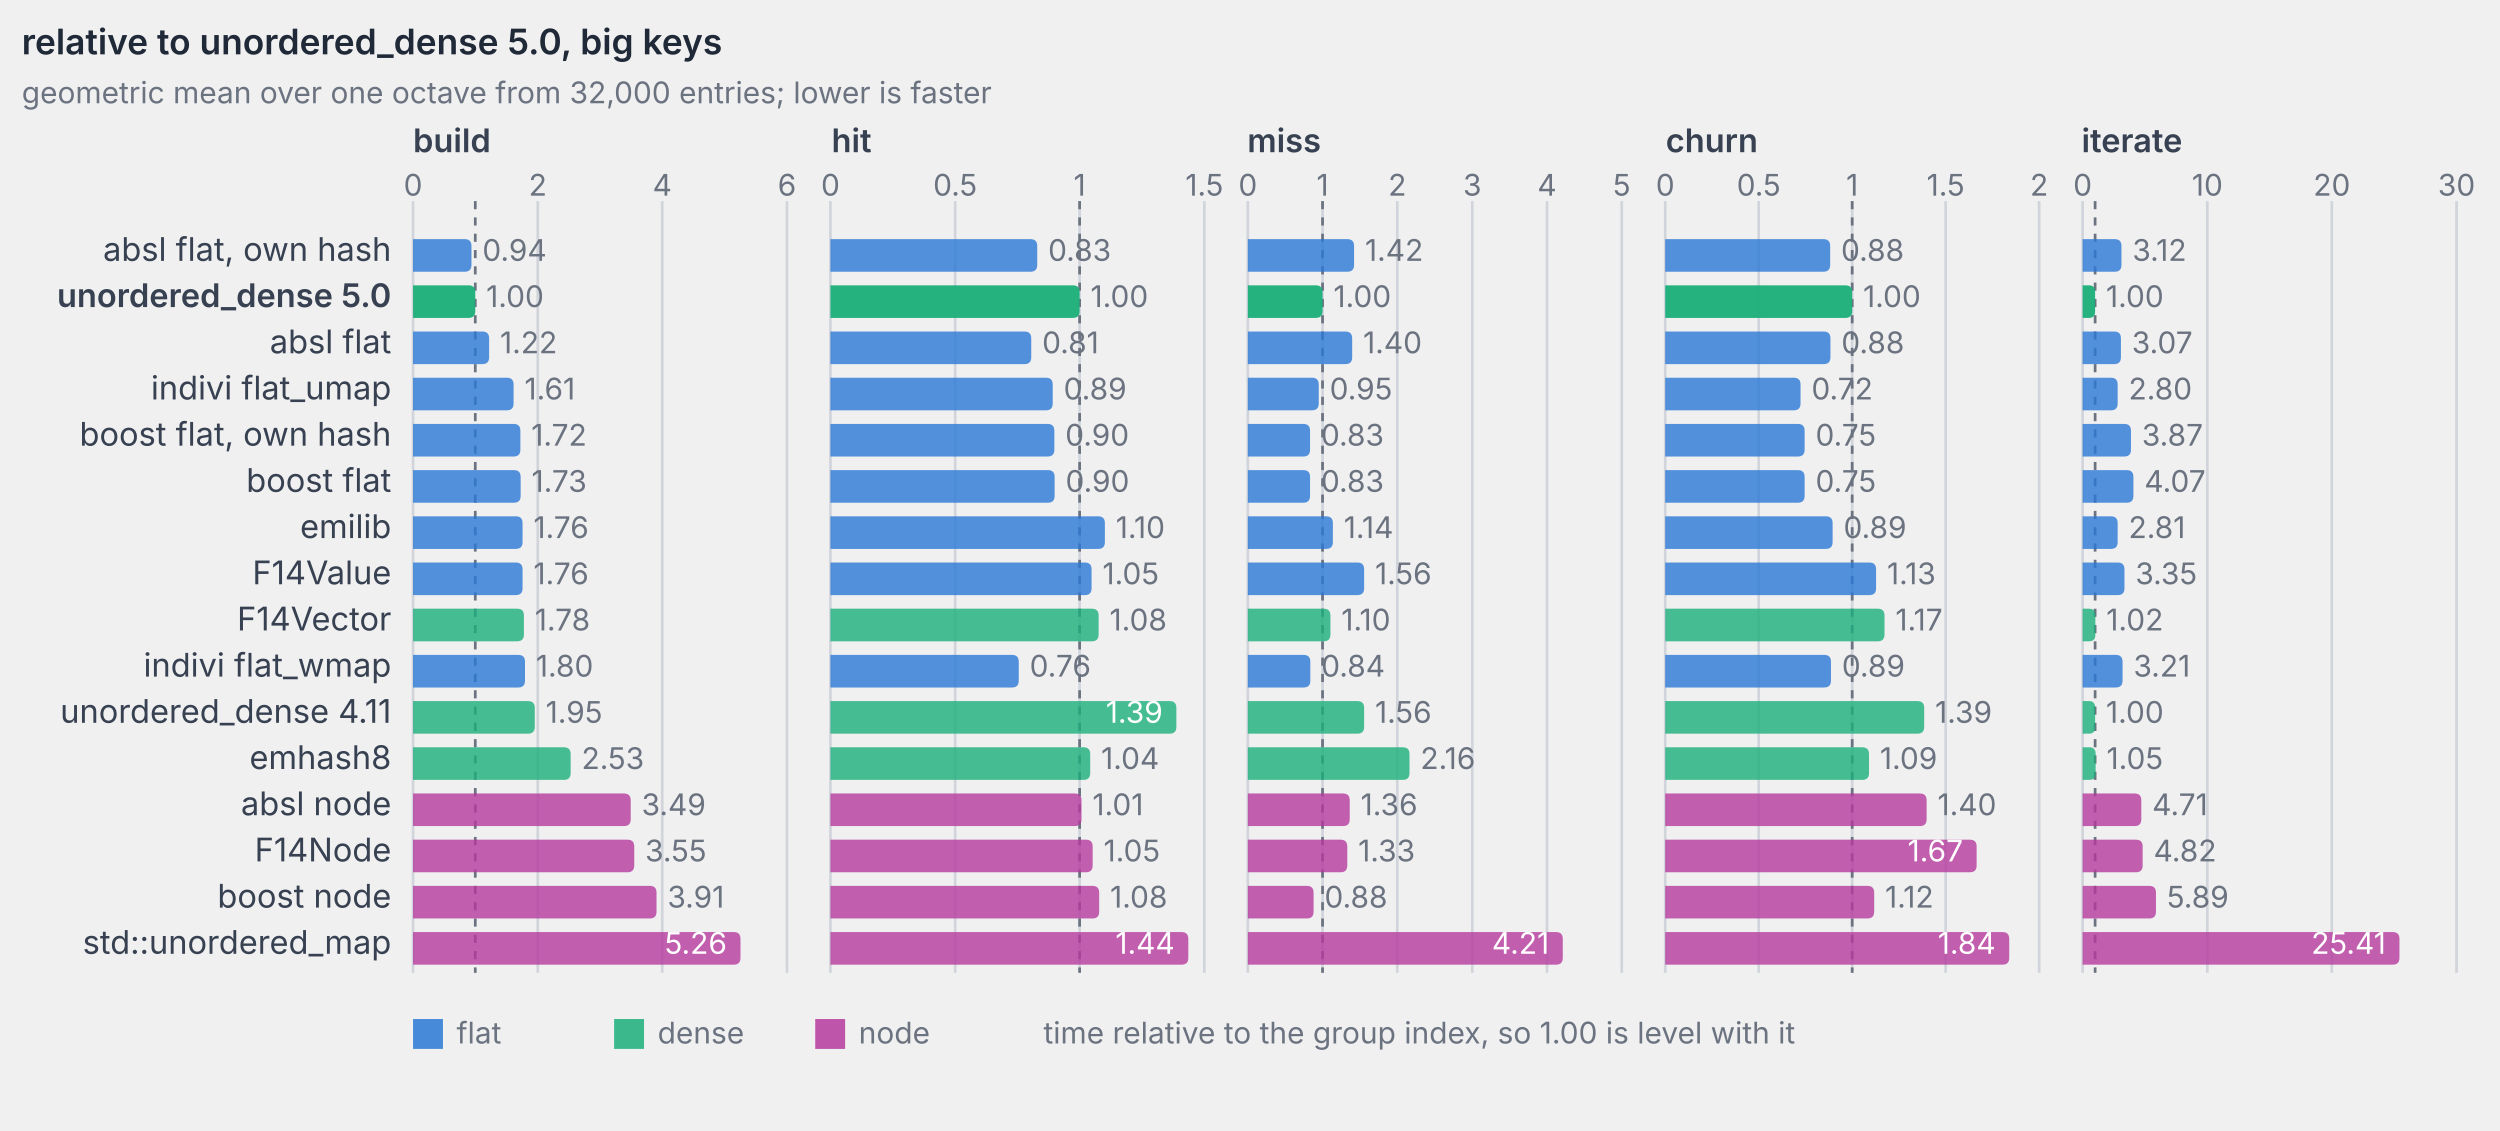
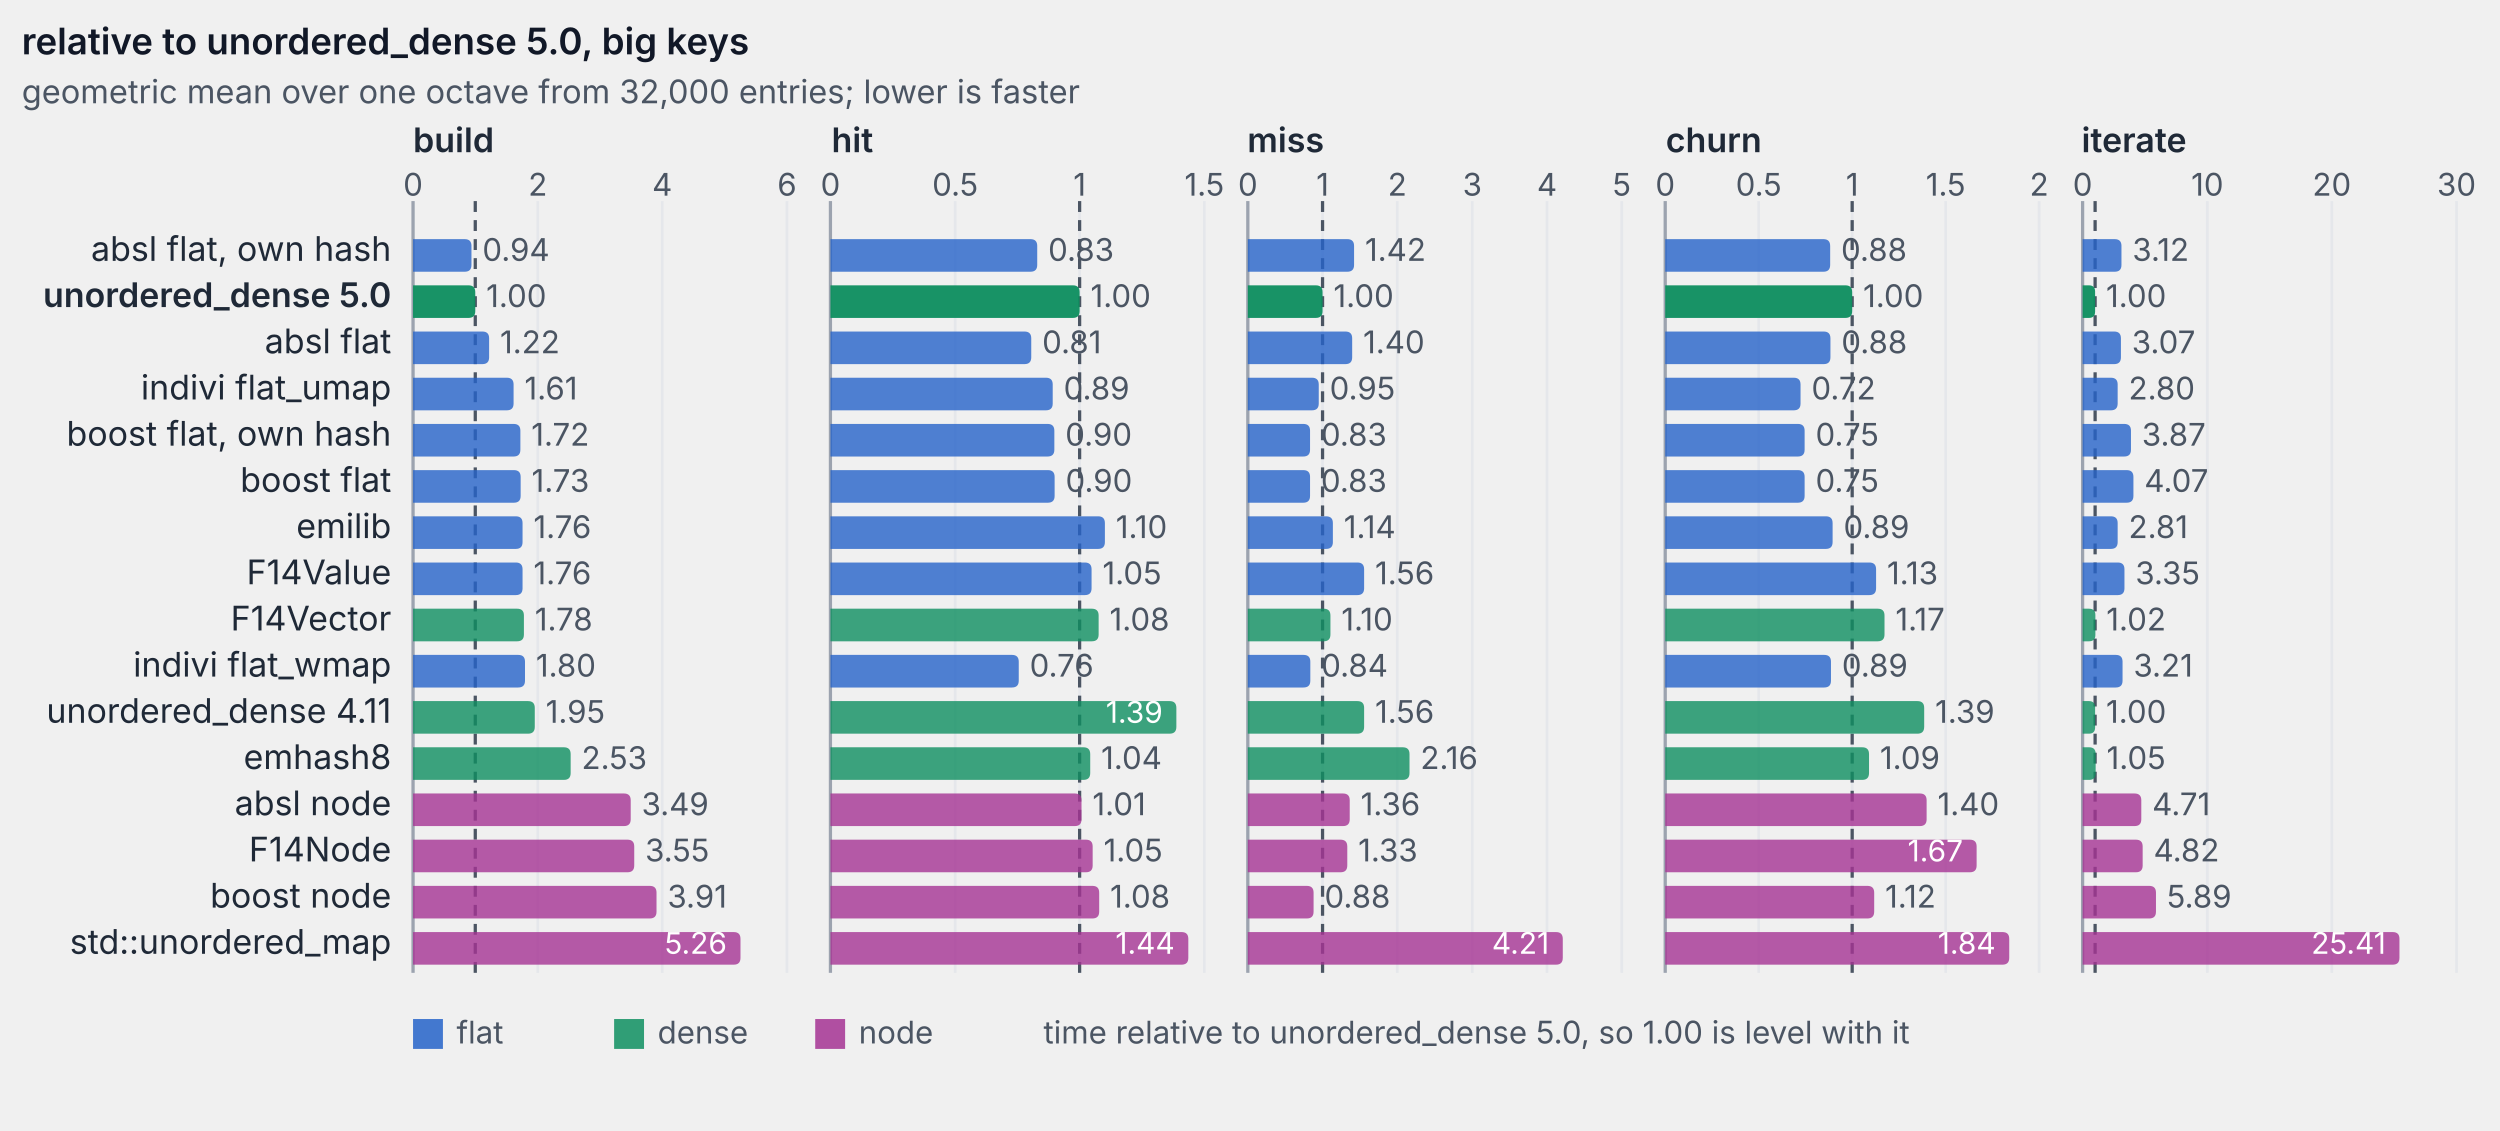
<svg xmlns="http://www.w3.org/2000/svg" viewBox="0 0 920 416" font-family="Inter, system-ui, sans-serif" font-size="12">
  <style>
-     .ax{stroke:#d1d5db;stroke-width:1}
-     .ref{stroke:#6b7280;stroke-width:1;stroke-dasharray:3 3}
-     .t{fill:#374151}
-     .m{fill:#6b7280;font-size:11px}
-     .hd{fill:#1f2937;font-weight:600;font-size:13px}
+     .ax{stroke:#e5e7eb;stroke-width:1}
+     .base{stroke:#9ca3af;stroke-width:1.2}
+     .ref{stroke:#4b5563;stroke-width:1.2;stroke-dasharray:4 3}
+     .t{fill:#1f2937;font-size:12.5px}
+     .m{fill:#4b5563;font-size:11.5px}
+     .hd{fill:#111827;font-weight:600;font-size:13.5px}
+     .sub{fill:#4b5563;font-size:12px}
    @media (prefers-color-scheme: dark){
-       .t{fill:#d1d5db} .m{fill:#9ca3af} .hd{fill:#f3f4f6}
-       .ax{stroke:#4b5563} .ref{stroke:#9ca3af}
+       .t{fill:#e5e7eb} .m{fill:#9ca3af} .hd{fill:#f9fafb} .sub{fill:#9ca3af}
+       .ax{stroke:#374151} .base{stroke:#6b7280} .ref{stroke:#9ca3af}
    }
  </style>
  <text x="8" y="20" class="hd">relative to unordered_dense 5.0, big keys</text>
-   <text x="8" y="38" class="m">geometric mean over one octave from 32,000 entries; lower is faster</text>
+   <text x="8" y="38" class="sub">geometric mean over one octave from 32,000 entries; lower is faster</text>
  <text x="152" y="56" class="t" font-weight="600">build</text>
  <line x1="152.0" y1="74" x2="152.0" y2="358" class="ax" />
  <text x="152.0" y="72" class="m" text-anchor="middle">0</text>
  <line x1="197.9" y1="74" x2="197.9" y2="358" class="ax" />
  <text x="197.9" y="72" class="m" text-anchor="middle">2</text>
  <line x1="243.7" y1="74" x2="243.7" y2="358" class="ax" />
  <text x="243.7" y="72" class="m" text-anchor="middle">4</text>
  <line x1="289.6" y1="74" x2="289.6" y2="358" class="ax" />
  <text x="289.6" y="72" class="m" text-anchor="middle">6</text>
  <line x1="174.9" y1="74" x2="174.9" y2="358" class="ref" />
-   <path d="M152.0,88.0 L171.0,88.0 Q173.5,88.0 173.5,90.5 L173.5,97.5 Q173.5,100.0 171.0,100.0 L152.0,100.0 Z" fill="#2a78d6" opacity="0.8" />
+   <line x1="152.0" y1="74" x2="152.0" y2="358" class="base" />
+   <path d="M152.0,88.0 L171.0,88.0 Q173.5,88.0 173.5,90.5 L173.5,97.5 Q173.5,100.0 171.0,100.0 L152.0,100.0 Z" fill="#2563c9" opacity="0.8" />
  <text x="177.5" y="96" class="m" text-anchor="start">0.94</text>
-   <path d="M152.0,105.0 L172.4,105.0 Q174.9,105.0 174.9,107.5 L174.9,114.5 Q174.9,117.0 172.4,117.0 L152.0,117.0 Z" fill="#1baf7a" opacity="0.95" />
+   <path d="M152.0,105.0 L172.4,105.0 Q174.9,105.0 174.9,107.5 L174.9,114.5 Q174.9,117.0 172.4,117.0 L152.0,117.0 Z" fill="#0e8f60" opacity="0.95" />
  <text x="178.9" y="113" class="m" text-anchor="start">1.00</text>
-   <path d="M152.0,122.0 L177.5,122.0 Q180.0,122.0 180.0,124.5 L180.0,131.5 Q180.0,134.0 177.5,134.0 L152.0,134.0 Z" fill="#2a78d6" opacity="0.8" />
+   <path d="M152.0,122.0 L177.5,122.0 Q180.0,122.0 180.0,124.5 L180.0,131.5 Q180.0,134.0 177.5,134.0 L152.0,134.0 Z" fill="#2563c9" opacity="0.8" />
  <text x="184.0" y="130" class="m" text-anchor="start">1.22</text>
-   <path d="M152.0,139.0 L186.5,139.0 Q189.0,139.0 189.0,141.5 L189.0,148.5 Q189.0,151.0 186.5,151.0 L152.0,151.0 Z" fill="#2a78d6" opacity="0.8" />
+   <path d="M152.0,139.0 L186.5,139.0 Q189.0,139.0 189.0,141.5 L189.0,148.5 Q189.0,151.0 186.5,151.0 L152.0,151.0 Z" fill="#2563c9" opacity="0.8" />
  <text x="193.0" y="147" class="m" text-anchor="start">1.61</text>
-   <path d="M152.0,156.0 L189.0,156.0 Q191.5,156.0 191.5,158.5 L191.5,165.5 Q191.5,168.0 189.0,168.0 L152.0,168.0 Z" fill="#2a78d6" opacity="0.8" />
+   <path d="M152.0,156.0 L189.0,156.0 Q191.5,156.0 191.5,158.5 L191.5,165.5 Q191.5,168.0 189.0,168.0 L152.0,168.0 Z" fill="#2563c9" opacity="0.8" />
  <text x="195.5" y="164" class="m" text-anchor="start">1.72</text>
-   <path d="M152.0,173.0 L189.1,173.0 Q191.6,173.0 191.6,175.5 L191.6,182.5 Q191.6,185.0 189.1,185.0 L152.0,185.0 Z" fill="#2a78d6" opacity="0.8" />
+   <path d="M152.0,173.0 L189.1,173.0 Q191.6,173.0 191.6,175.5 L191.6,182.5 Q191.6,185.0 189.1,185.0 L152.0,185.0 Z" fill="#2563c9" opacity="0.8" />
  <text x="195.6" y="181" class="m" text-anchor="start">1.73</text>
-   <path d="M152.0,190.0 L189.8,190.0 Q192.3,190.0 192.3,192.5 L192.3,199.5 Q192.3,202.0 189.8,202.0 L152.0,202.0 Z" fill="#2a78d6" opacity="0.8" />
+   <path d="M152.0,190.0 L189.8,190.0 Q192.3,190.0 192.3,192.5 L192.3,199.5 Q192.3,202.0 189.8,202.0 L152.0,202.0 Z" fill="#2563c9" opacity="0.8" />
  <text x="196.3" y="198" class="m" text-anchor="start">1.76</text>
-   <path d="M152.0,207.0 L189.8,207.0 Q192.3,207.0 192.3,209.5 L192.3,216.5 Q192.3,219.0 189.8,219.0 L152.0,219.0 Z" fill="#2a78d6" opacity="0.8" />
+   <path d="M152.0,207.0 L189.8,207.0 Q192.3,207.0 192.3,209.5 L192.3,216.5 Q192.3,219.0 189.8,219.0 L152.0,219.0 Z" fill="#2563c9" opacity="0.8" />
  <text x="196.3" y="215" class="m" text-anchor="start">1.76</text>
-   <path d="M152.0,224.0 L190.3,224.0 Q192.8,224.0 192.8,226.5 L192.8,233.5 Q192.8,236.0 190.3,236.0 L152.0,236.0 Z" fill="#1baf7a" opacity="0.8" />
+   <path d="M152.0,224.0 L190.3,224.0 Q192.8,224.0 192.8,226.5 L192.8,233.5 Q192.8,236.0 190.3,236.0 L152.0,236.0 Z" fill="#0e8f60" opacity="0.8" />
  <text x="196.8" y="232" class="m" text-anchor="start">1.78</text>
-   <path d="M152.0,241.0 L190.7,241.0 Q193.2,241.0 193.2,243.5 L193.2,250.5 Q193.2,253.0 190.7,253.0 L152.0,253.0 Z" fill="#2a78d6" opacity="0.8" />
+   <path d="M152.0,241.0 L190.7,241.0 Q193.2,241.0 193.2,243.5 L193.2,250.5 Q193.2,253.0 190.7,253.0 L152.0,253.0 Z" fill="#2563c9" opacity="0.8" />
  <text x="197.2" y="249" class="m" text-anchor="start">1.80</text>
-   <path d="M152.0,258.0 L194.3,258.0 Q196.8,258.0 196.8,260.5 L196.8,267.5 Q196.8,270.0 194.3,270.0 L152.0,270.0 Z" fill="#1baf7a" opacity="0.8" />
+   <path d="M152.0,258.0 L194.3,258.0 Q196.8,258.0 196.8,260.5 L196.8,267.5 Q196.8,270.0 194.3,270.0 L152.0,270.0 Z" fill="#0e8f60" opacity="0.8" />
  <text x="200.8" y="266" class="m" text-anchor="start">1.95</text>
-   <path d="M152.0,275.0 L207.5,275.0 Q210.0,275.0 210.0,277.5 L210.0,284.5 Q210.0,287.0 207.5,287.0 L152.0,287.0 Z" fill="#1baf7a" opacity="0.8" />
+   <path d="M152.0,275.0 L207.5,275.0 Q210.0,275.0 210.0,277.5 L210.0,284.5 Q210.0,287.0 207.5,287.0 L152.0,287.0 Z" fill="#0e8f60" opacity="0.8" />
  <text x="214.0" y="283" class="m" text-anchor="start">2.53</text>
-   <path d="M152.0,292.0 L229.6,292.0 Q232.1,292.0 232.1,294.5 L232.1,301.5 Q232.1,304.0 229.6,304.0 L152.0,304.0 Z" fill="#b5399e" opacity="0.8" />
+   <path d="M152.0,292.0 L229.6,292.0 Q232.1,292.0 232.1,294.5 L232.1,301.5 Q232.1,304.0 229.6,304.0 L152.0,304.0 Z" fill="#a53393" opacity="0.8" />
  <text x="236.1" y="300" class="m" text-anchor="start">3.49</text>
-   <path d="M152.0,309.0 L230.9,309.0 Q233.4,309.0 233.4,311.5 L233.4,318.5 Q233.4,321.0 230.9,321.0 L152.0,321.0 Z" fill="#b5399e" opacity="0.8" />
+   <path d="M152.0,309.0 L230.9,309.0 Q233.4,309.0 233.4,311.5 L233.4,318.5 Q233.4,321.0 230.9,321.0 L152.0,321.0 Z" fill="#a53393" opacity="0.8" />
  <text x="237.4" y="317" class="m" text-anchor="start">3.55</text>
-   <path d="M152.0,326.0 L239.1,326.0 Q241.6,326.0 241.6,328.5 L241.6,335.5 Q241.6,338.0 239.1,338.0 L152.0,338.0 Z" fill="#b5399e" opacity="0.8" />
+   <path d="M152.0,326.0 L239.1,326.0 Q241.6,326.0 241.6,328.5 L241.6,335.5 Q241.6,338.0 239.1,338.0 L152.0,338.0 Z" fill="#a53393" opacity="0.8" />
  <text x="245.6" y="334" class="m" text-anchor="start">3.91</text>
-   <path d="M152.0,343.0 L270.0,343.0 Q272.5,343.0 272.5,345.5 L272.5,352.5 Q272.5,355.0 270.0,355.0 L152.0,355.0 Z" fill="#b5399e" opacity="0.8" />
+   <path d="M152.0,343.0 L270.0,343.0 Q272.5,343.0 272.5,345.5 L272.5,352.5 Q272.5,355.0 270.0,355.0 L152.0,355.0 Z" fill="#a53393" opacity="0.8" />
  <text x="267.5" y="351" fill="#ffffff" font-size="11" text-anchor="end">5.26</text>
  <text x="306" y="56" class="t" font-weight="600">hit</text>
  <line x1="305.6" y1="74" x2="305.6" y2="358" class="ax" />
  <text x="305.6" y="72" class="m" text-anchor="middle">0</text>
  <line x1="351.5" y1="74" x2="351.5" y2="358" class="ax" />
  <text x="351.5" y="72" class="m" text-anchor="middle">0.5</text>
  <line x1="397.3" y1="74" x2="397.3" y2="358" class="ax" />
  <text x="397.3" y="72" class="m" text-anchor="middle">1</text>
  <line x1="443.2" y1="74" x2="443.2" y2="358" class="ax" />
  <text x="443.2" y="72" class="m" text-anchor="middle">1.5</text>
  <line x1="397.3" y1="74" x2="397.3" y2="358" class="ref" />
-   <path d="M305.6,88.0 L379.2,88.0 Q381.7,88.0 381.7,90.5 L381.7,97.5 Q381.7,100.0 379.2,100.0 L305.6,100.0 Z" fill="#2a78d6" opacity="0.8" />
+   <line x1="305.6" y1="74" x2="305.6" y2="358" class="base" />
+   <path d="M305.6,88.0 L379.2,88.0 Q381.7,88.0 381.7,90.5 L381.7,97.5 Q381.7,100.0 379.2,100.0 L305.6,100.0 Z" fill="#2563c9" opacity="0.8" />
  <text x="385.7" y="96" class="m" text-anchor="start">0.83</text>
-   <path d="M305.6,105.0 L394.8,105.0 Q397.3,105.0 397.3,107.5 L397.3,114.5 Q397.3,117.0 394.8,117.0 L305.6,117.0 Z" fill="#1baf7a" opacity="0.95" />
+   <path d="M305.6,105.0 L394.8,105.0 Q397.3,105.0 397.3,107.5 L397.3,114.5 Q397.3,117.0 394.8,117.0 L305.6,117.0 Z" fill="#0e8f60" opacity="0.95" />
  <text x="401.3" y="113" class="m" text-anchor="start">1.00</text>
-   <path d="M305.6,122.0 L377.0,122.0 Q379.5,122.0 379.5,124.5 L379.5,131.5 Q379.5,134.0 377.0,134.0 L305.6,134.0 Z" fill="#2a78d6" opacity="0.8" />
+   <path d="M305.6,122.0 L377.0,122.0 Q379.5,122.0 379.5,124.5 L379.5,131.5 Q379.5,134.0 377.0,134.0 L305.6,134.0 Z" fill="#2563c9" opacity="0.8" />
  <text x="383.5" y="130" class="m" text-anchor="start">0.81</text>
-   <path d="M305.6,139.0 L384.9,139.0 Q387.4,139.0 387.4,141.5 L387.4,148.5 Q387.4,151.0 384.9,151.0 L305.6,151.0 Z" fill="#2a78d6" opacity="0.8" />
+   <path d="M305.6,139.0 L384.9,139.0 Q387.4,139.0 387.4,141.5 L387.4,148.5 Q387.4,151.0 384.9,151.0 L305.6,151.0 Z" fill="#2563c9" opacity="0.8" />
  <text x="391.4" y="147" class="m" text-anchor="start">0.89</text>
-   <path d="M305.6,156.0 L385.5,156.0 Q388.0,156.0 388.0,158.5 L388.0,165.5 Q388.0,168.0 385.5,168.0 L305.6,168.0 Z" fill="#2a78d6" opacity="0.8" />
+   <path d="M305.6,156.0 L385.5,156.0 Q388.0,156.0 388.0,158.5 L388.0,165.5 Q388.0,168.0 385.5,168.0 L305.6,168.0 Z" fill="#2563c9" opacity="0.8" />
  <text x="392.0" y="164" class="m" text-anchor="start">0.90</text>
-   <path d="M305.6,173.0 L385.6,173.0 Q388.1,173.0 388.1,175.5 L388.1,182.5 Q388.1,185.0 385.6,185.0 L305.6,185.0 Z" fill="#2a78d6" opacity="0.8" />
+   <path d="M305.6,173.0 L385.6,173.0 Q388.1,173.0 388.1,175.5 L388.1,182.5 Q388.1,185.0 385.6,185.0 L305.6,185.0 Z" fill="#2563c9" opacity="0.8" />
  <text x="392.1" y="181" class="m" text-anchor="start">0.90</text>
-   <path d="M305.6,190.0 L404.1,190.0 Q406.6,190.0 406.6,192.5 L406.6,199.5 Q406.6,202.0 404.1,202.0 L305.6,202.0 Z" fill="#2a78d6" opacity="0.8" />
+   <path d="M305.6,190.0 L404.1,190.0 Q406.6,190.0 406.6,192.5 L406.6,199.5 Q406.6,202.0 404.1,202.0 L305.6,202.0 Z" fill="#2563c9" opacity="0.8" />
  <text x="410.6" y="198" class="m" text-anchor="start">1.10</text>
-   <path d="M305.6,207.0 L399.2,207.0 Q401.7,207.0 401.7,209.5 L401.7,216.5 Q401.7,219.0 399.2,219.0 L305.6,219.0 Z" fill="#2a78d6" opacity="0.8" />
+   <path d="M305.6,207.0 L399.2,207.0 Q401.7,207.0 401.7,209.5 L401.7,216.5 Q401.7,219.0 399.2,219.0 L305.6,219.0 Z" fill="#2563c9" opacity="0.8" />
  <text x="405.7" y="215" class="m" text-anchor="start">1.05</text>
-   <path d="M305.6,224.0 L401.8,224.0 Q404.3,224.0 404.3,226.5 L404.3,233.5 Q404.3,236.0 401.8,236.0 L305.6,236.0 Z" fill="#1baf7a" opacity="0.8" />
+   <path d="M305.6,224.0 L401.8,224.0 Q404.3,224.0 404.3,226.5 L404.3,233.5 Q404.3,236.0 401.8,236.0 L305.6,236.0 Z" fill="#0e8f60" opacity="0.8" />
  <text x="408.3" y="232" class="m" text-anchor="start">1.08</text>
-   <path d="M305.6,241.0 L372.4,241.0 Q374.9,241.0 374.9,243.5 L374.9,250.5 Q374.9,253.0 372.4,253.0 L305.6,253.0 Z" fill="#2a78d6" opacity="0.8" />
+   <path d="M305.6,241.0 L372.4,241.0 Q374.9,241.0 374.9,243.5 L374.9,250.5 Q374.9,253.0 372.4,253.0 L305.6,253.0 Z" fill="#2563c9" opacity="0.8" />
  <text x="378.9" y="249" class="m" text-anchor="start">0.76</text>
-   <path d="M305.6,258.0 L430.4,258.0 Q432.9,258.0 432.9,260.5 L432.9,267.5 Q432.9,270.0 430.4,270.0 L305.6,270.0 Z" fill="#1baf7a" opacity="0.8" />
+   <path d="M305.6,258.0 L430.4,258.0 Q432.9,258.0 432.9,260.5 L432.9,267.5 Q432.9,270.0 430.4,270.0 L305.6,270.0 Z" fill="#0e8f60" opacity="0.8" />
  <text x="427.9" y="266" fill="#ffffff" font-size="11" text-anchor="end">1.39</text>
-   <path d="M305.6,275.0 L398.7,275.0 Q401.2,275.0 401.2,277.5 L401.2,284.5 Q401.2,287.0 398.7,287.0 L305.6,287.0 Z" fill="#1baf7a" opacity="0.8" />
+   <path d="M305.6,275.0 L398.7,275.0 Q401.2,275.0 401.2,277.5 L401.2,284.5 Q401.2,287.0 398.7,287.0 L305.6,287.0 Z" fill="#0e8f60" opacity="0.8" />
  <text x="405.2" y="283" class="m" text-anchor="start">1.04</text>
-   <path d="M305.6,292.0 L395.5,292.0 Q398.0,292.0 398.0,294.5 L398.0,301.5 Q398.0,304.0 395.5,304.0 L305.6,304.0 Z" fill="#b5399e" opacity="0.8" />
+   <path d="M305.6,292.0 L395.5,292.0 Q398.0,292.0 398.0,294.5 L398.0,301.5 Q398.0,304.0 395.5,304.0 L305.6,304.0 Z" fill="#a53393" opacity="0.8" />
  <text x="402.0" y="300" class="m" text-anchor="start">1.01</text>
-   <path d="M305.6,309.0 L399.6,309.0 Q402.1,309.0 402.1,311.5 L402.1,318.5 Q402.1,321.0 399.6,321.0 L305.6,321.0 Z" fill="#b5399e" opacity="0.8" />
+   <path d="M305.6,309.0 L399.6,309.0 Q402.1,309.0 402.1,311.5 L402.1,318.5 Q402.1,321.0 399.6,321.0 L305.6,321.0 Z" fill="#a53393" opacity="0.8" />
  <text x="406.1" y="317" class="m" text-anchor="start">1.05</text>
-   <path d="M305.6,326.0 L402.0,326.0 Q404.5,326.0 404.5,328.5 L404.5,335.5 Q404.5,338.0 402.0,338.0 L305.6,338.0 Z" fill="#b5399e" opacity="0.8" />
+   <path d="M305.6,326.0 L402.0,326.0 Q404.5,326.0 404.5,328.5 L404.5,335.5 Q404.5,338.0 402.0,338.0 L305.6,338.0 Z" fill="#a53393" opacity="0.8" />
  <text x="408.5" y="334" class="m" text-anchor="start">1.08</text>
-   <path d="M305.6,343.0 L434.8,343.0 Q437.3,343.0 437.3,345.5 L437.3,352.5 Q437.3,355.0 434.8,355.0 L305.6,355.0 Z" fill="#b5399e" opacity="0.8" />
+   <path d="M305.6,343.0 L434.8,343.0 Q437.3,343.0 437.3,345.5 L437.3,352.5 Q437.3,355.0 434.8,355.0 L305.6,355.0 Z" fill="#a53393" opacity="0.8" />
  <text x="432.3" y="351" fill="#ffffff" font-size="11" text-anchor="end">1.44</text>
  <text x="459" y="56" class="t" font-weight="600">miss</text>
  <line x1="459.2" y1="74" x2="459.2" y2="358" class="ax" />
  <text x="459.2" y="72" class="m" text-anchor="middle">0</text>
  <line x1="486.7" y1="74" x2="486.7" y2="358" class="ax" />
  <text x="486.7" y="72" class="m" text-anchor="middle">1</text>
  <line x1="514.2" y1="74" x2="514.2" y2="358" class="ax" />
  <text x="514.2" y="72" class="m" text-anchor="middle">2</text>
  <line x1="541.8" y1="74" x2="541.8" y2="358" class="ax" />
  <text x="541.8" y="72" class="m" text-anchor="middle">3</text>
  <line x1="569.3" y1="74" x2="569.3" y2="358" class="ax" />
  <text x="569.3" y="72" class="m" text-anchor="middle">4</text>
  <line x1="596.8" y1="74" x2="596.8" y2="358" class="ax" />
  <text x="596.8" y="72" class="m" text-anchor="middle">5</text>
  <line x1="486.7" y1="74" x2="486.7" y2="358" class="ref" />
-   <path d="M459.2,88.0 L495.8,88.0 Q498.3,88.0 498.3,90.5 L498.3,97.5 Q498.3,100.0 495.8,100.0 L459.2,100.0 Z" fill="#2a78d6" opacity="0.8" />
+   <line x1="459.2" y1="74" x2="459.2" y2="358" class="base" />
+   <path d="M459.2,88.0 L495.8,88.0 Q498.3,88.0 498.3,90.5 L498.3,97.5 Q498.3,100.0 495.8,100.0 L459.2,100.0 Z" fill="#2563c9" opacity="0.8" />
  <text x="502.3" y="96" class="m" text-anchor="start">1.42</text>
-   <path d="M459.2,105.0 L484.2,105.0 Q486.7,105.0 486.7,107.5 L486.7,114.5 Q486.7,117.0 484.2,117.0 L459.2,117.0 Z" fill="#1baf7a" opacity="0.95" />
+   <path d="M459.2,105.0 L484.2,105.0 Q486.7,105.0 486.7,107.5 L486.7,114.5 Q486.7,117.0 484.2,117.0 L459.2,117.0 Z" fill="#0e8f60" opacity="0.95" />
  <text x="490.7" y="113" class="m" text-anchor="start">1.00</text>
-   <path d="M459.2,122.0 L495.1,122.0 Q497.6,122.0 497.6,124.5 L497.6,131.5 Q497.6,134.0 495.1,134.0 L459.2,134.0 Z" fill="#2a78d6" opacity="0.8" />
+   <path d="M459.2,122.0 L495.1,122.0 Q497.6,122.0 497.6,124.5 L497.6,131.5 Q497.6,134.0 495.1,134.0 L459.2,134.0 Z" fill="#2563c9" opacity="0.8" />
  <text x="501.6" y="130" class="m" text-anchor="start">1.40</text>
-   <path d="M459.2,139.0 L482.8,139.0 Q485.3,139.0 485.3,141.5 L485.3,148.5 Q485.3,151.0 482.8,151.0 L459.2,151.0 Z" fill="#2a78d6" opacity="0.8" />
+   <path d="M459.2,139.0 L482.8,139.0 Q485.3,139.0 485.3,141.5 L485.3,148.5 Q485.3,151.0 482.8,151.0 L459.2,151.0 Z" fill="#2563c9" opacity="0.8" />
  <text x="489.3" y="147" class="m" text-anchor="start">0.95</text>
-   <path d="M459.2,156.0 L479.6,156.0 Q482.1,156.0 482.1,158.5 L482.1,165.5 Q482.1,168.0 479.6,168.0 L459.2,168.0 Z" fill="#2a78d6" opacity="0.8" />
+   <path d="M459.2,156.0 L479.6,156.0 Q482.1,156.0 482.1,158.5 L482.1,165.5 Q482.1,168.0 479.6,168.0 L459.2,168.0 Z" fill="#2563c9" opacity="0.8" />
  <text x="486.1" y="164" class="m" text-anchor="start">0.83</text>
-   <path d="M459.2,173.0 L479.6,173.0 Q482.1,173.0 482.1,175.5 L482.1,182.5 Q482.1,185.0 479.6,185.0 L459.2,185.0 Z" fill="#2a78d6" opacity="0.8" />
+   <path d="M459.2,173.0 L479.6,173.0 Q482.1,173.0 482.1,175.5 L482.1,182.5 Q482.1,185.0 479.6,185.0 L459.2,185.0 Z" fill="#2563c9" opacity="0.8" />
  <text x="486.1" y="181" class="m" text-anchor="start">0.83</text>
-   <path d="M459.2,190.0 L488.0,190.0 Q490.5,190.0 490.5,192.5 L490.5,199.5 Q490.5,202.0 488.0,202.0 L459.2,202.0 Z" fill="#2a78d6" opacity="0.8" />
+   <path d="M459.2,190.0 L488.0,190.0 Q490.5,190.0 490.5,192.5 L490.5,199.5 Q490.5,202.0 488.0,202.0 L459.2,202.0 Z" fill="#2563c9" opacity="0.8" />
  <text x="494.5" y="198" class="m" text-anchor="start">1.14</text>
-   <path d="M459.2,207.0 L499.5,207.0 Q502.0,207.0 502.0,209.5 L502.0,216.5 Q502.0,219.0 499.5,219.0 L459.2,219.0 Z" fill="#2a78d6" opacity="0.8" />
+   <path d="M459.2,207.0 L499.5,207.0 Q502.0,207.0 502.0,209.5 L502.0,216.5 Q502.0,219.0 499.5,219.0 L459.2,219.0 Z" fill="#2563c9" opacity="0.8" />
  <text x="506.0" y="215" class="m" text-anchor="start">1.56</text>
-   <path d="M459.2,224.0 L487.1,224.0 Q489.6,224.0 489.6,226.5 L489.6,233.5 Q489.6,236.0 487.1,236.0 L459.2,236.0 Z" fill="#1baf7a" opacity="0.8" />
+   <path d="M459.2,224.0 L487.1,224.0 Q489.6,224.0 489.6,226.5 L489.6,233.5 Q489.6,236.0 487.1,236.0 L459.2,236.0 Z" fill="#0e8f60" opacity="0.8" />
  <text x="493.6" y="232" class="m" text-anchor="start">1.10</text>
-   <path d="M459.2,241.0 L479.7,241.0 Q482.2,241.0 482.2,243.5 L482.2,250.5 Q482.2,253.0 479.7,253.0 L459.2,253.0 Z" fill="#2a78d6" opacity="0.8" />
+   <path d="M459.2,241.0 L479.7,241.0 Q482.2,241.0 482.2,243.5 L482.2,250.5 Q482.2,253.0 479.7,253.0 L459.2,253.0 Z" fill="#2563c9" opacity="0.8" />
  <text x="486.2" y="249" class="m" text-anchor="start">0.84</text>
-   <path d="M459.2,258.0 L499.5,258.0 Q502.0,258.0 502.0,260.5 L502.0,267.5 Q502.0,270.0 499.5,270.0 L459.2,270.0 Z" fill="#1baf7a" opacity="0.8" />
+   <path d="M459.2,258.0 L499.5,258.0 Q502.0,258.0 502.0,260.5 L502.0,267.5 Q502.0,270.0 499.5,270.0 L459.2,270.0 Z" fill="#0e8f60" opacity="0.8" />
  <text x="506.0" y="266" class="m" text-anchor="start">1.56</text>
-   <path d="M459.2,275.0 L516.2,275.0 Q518.7,275.0 518.7,277.5 L518.7,284.5 Q518.7,287.0 516.2,287.0 L459.2,287.0 Z" fill="#1baf7a" opacity="0.8" />
+   <path d="M459.2,275.0 L516.2,275.0 Q518.7,275.0 518.7,277.5 L518.7,284.5 Q518.7,287.0 516.2,287.0 L459.2,287.0 Z" fill="#0e8f60" opacity="0.8" />
  <text x="522.7" y="283" class="m" text-anchor="start">2.16</text>
-   <path d="M459.2,292.0 L494.2,292.0 Q496.7,292.0 496.7,294.5 L496.7,301.5 Q496.7,304.0 494.2,304.0 L459.2,304.0 Z" fill="#b5399e" opacity="0.8" />
+   <path d="M459.2,292.0 L494.2,292.0 Q496.7,292.0 496.7,294.5 L496.7,301.5 Q496.7,304.0 494.2,304.0 L459.2,304.0 Z" fill="#a53393" opacity="0.8" />
  <text x="500.7" y="300" class="m" text-anchor="start">1.36</text>
-   <path d="M459.2,309.0 L493.3,309.0 Q495.8,309.0 495.8,311.5 L495.8,318.5 Q495.8,321.0 493.3,321.0 L459.2,321.0 Z" fill="#b5399e" opacity="0.8" />
+   <path d="M459.2,309.0 L493.3,309.0 Q495.8,309.0 495.8,311.5 L495.8,318.5 Q495.8,321.0 493.3,321.0 L459.2,321.0 Z" fill="#a53393" opacity="0.8" />
  <text x="499.8" y="317" class="m" text-anchor="start">1.33</text>
-   <path d="M459.2,326.0 L480.9,326.0 Q483.4,326.0 483.4,328.5 L483.4,335.5 Q483.4,338.0 480.9,338.0 L459.2,338.0 Z" fill="#b5399e" opacity="0.8" />
+   <path d="M459.2,326.0 L480.9,326.0 Q483.4,326.0 483.4,328.5 L483.4,335.5 Q483.4,338.0 480.9,338.0 L459.2,338.0 Z" fill="#a53393" opacity="0.8" />
  <text x="487.4" y="334" class="m" text-anchor="start">0.88</text>
-   <path d="M459.2,343.0 L572.6,343.0 Q575.1,343.0 575.1,345.5 L575.1,352.5 Q575.1,355.0 572.6,355.0 L459.2,355.0 Z" fill="#b5399e" opacity="0.8" />
+   <path d="M459.2,343.0 L572.6,343.0 Q575.1,343.0 575.1,345.5 L575.1,352.5 Q575.1,355.0 572.6,355.0 L459.2,355.0 Z" fill="#a53393" opacity="0.8" />
  <text x="570.1" y="351" fill="#ffffff" font-size="11" text-anchor="end">4.21</text>
  <text x="613" y="56" class="t" font-weight="600">churn</text>
  <line x1="612.8" y1="74" x2="612.8" y2="358" class="ax" />
  <text x="612.8" y="72" class="m" text-anchor="middle">0</text>
  <line x1="647.2" y1="74" x2="647.2" y2="358" class="ax" />
  <text x="647.2" y="72" class="m" text-anchor="middle">0.5</text>
  <line x1="681.6" y1="74" x2="681.6" y2="358" class="ax" />
  <text x="681.6" y="72" class="m" text-anchor="middle">1</text>
  <line x1="716.0" y1="74" x2="716.0" y2="358" class="ax" />
  <text x="716.0" y="72" class="m" text-anchor="middle">1.5</text>
  <line x1="750.4" y1="74" x2="750.4" y2="358" class="ax" />
  <text x="750.4" y="72" class="m" text-anchor="middle">2</text>
  <line x1="681.6" y1="74" x2="681.6" y2="358" class="ref" />
-   <path d="M612.8,88.0 L671.0,88.0 Q673.5,88.0 673.5,90.5 L673.5,97.5 Q673.5,100.0 671.0,100.0 L612.8,100.0 Z" fill="#2a78d6" opacity="0.8" />
+   <line x1="612.8" y1="74" x2="612.8" y2="358" class="base" />
+   <path d="M612.8,88.0 L671.0,88.0 Q673.5,88.0 673.5,90.5 L673.5,97.5 Q673.5,100.0 671.0,100.0 L612.8,100.0 Z" fill="#2563c9" opacity="0.8" />
  <text x="677.5" y="96" class="m" text-anchor="start">0.88</text>
-   <path d="M612.8,105.0 L679.1,105.0 Q681.6,105.0 681.6,107.5 L681.6,114.5 Q681.6,117.0 679.1,117.0 L612.8,117.0 Z" fill="#1baf7a" opacity="0.95" />
+   <path d="M612.8,105.0 L679.1,105.0 Q681.6,105.0 681.6,107.5 L681.6,114.5 Q681.6,117.0 679.1,117.0 L612.8,117.0 Z" fill="#0e8f60" opacity="0.95" />
  <text x="685.6" y="113" class="m" text-anchor="start">1.00</text>
-   <path d="M612.8,122.0 L671.1,122.0 Q673.6,122.0 673.6,124.5 L673.6,131.5 Q673.6,134.0 671.1,134.0 L612.8,134.0 Z" fill="#2a78d6" opacity="0.8" />
+   <path d="M612.8,122.0 L671.1,122.0 Q673.6,122.0 673.6,124.5 L673.6,131.5 Q673.6,134.0 671.1,134.0 L612.8,134.0 Z" fill="#2563c9" opacity="0.8" />
  <text x="677.6" y="130" class="m" text-anchor="start">0.88</text>
-   <path d="M612.8,139.0 L660.1,139.0 Q662.6,139.0 662.6,141.5 L662.6,148.5 Q662.6,151.0 660.1,151.0 L612.8,151.0 Z" fill="#2a78d6" opacity="0.8" />
+   <path d="M612.8,139.0 L660.1,139.0 Q662.6,139.0 662.6,141.5 L662.6,148.5 Q662.6,151.0 660.1,151.0 L612.8,151.0 Z" fill="#2563c9" opacity="0.8" />
  <text x="666.6" y="147" class="m" text-anchor="start">0.72</text>
-   <path d="M612.8,156.0 L661.6,156.0 Q664.1,156.0 664.1,158.5 L664.1,165.5 Q664.1,168.0 661.6,168.0 L612.8,168.0 Z" fill="#2a78d6" opacity="0.8" />
+   <path d="M612.8,156.0 L661.6,156.0 Q664.1,156.0 664.1,158.5 L664.1,165.5 Q664.1,168.0 661.6,168.0 L612.8,168.0 Z" fill="#2563c9" opacity="0.8" />
  <text x="668.1" y="164" class="m" text-anchor="start">0.75</text>
-   <path d="M612.8,173.0 L661.6,173.0 Q664.1,173.0 664.1,175.5 L664.1,182.5 Q664.1,185.0 661.6,185.0 L612.8,185.0 Z" fill="#2a78d6" opacity="0.8" />
+   <path d="M612.8,173.0 L661.6,173.0 Q664.1,173.0 664.1,175.5 L664.1,182.5 Q664.1,185.0 661.6,185.0 L612.8,185.0 Z" fill="#2563c9" opacity="0.8" />
  <text x="668.1" y="181" class="m" text-anchor="start">0.75</text>
-   <path d="M612.8,190.0 L671.9,190.0 Q674.4,190.0 674.4,192.5 L674.4,199.5 Q674.4,202.0 671.9,202.0 L612.8,202.0 Z" fill="#2a78d6" opacity="0.8" />
+   <path d="M612.8,190.0 L671.9,190.0 Q674.4,190.0 674.4,192.5 L674.4,199.5 Q674.4,202.0 671.9,202.0 L612.8,202.0 Z" fill="#2563c9" opacity="0.8" />
  <text x="678.4" y="198" class="m" text-anchor="start">0.89</text>
-   <path d="M612.8,207.0 L687.9,207.0 Q690.4,207.0 690.4,209.5 L690.4,216.5 Q690.4,219.0 687.9,219.0 L612.8,219.0 Z" fill="#2a78d6" opacity="0.8" />
+   <path d="M612.8,207.0 L687.9,207.0 Q690.4,207.0 690.4,209.5 L690.4,216.5 Q690.4,219.0 687.9,219.0 L612.8,219.0 Z" fill="#2563c9" opacity="0.8" />
  <text x="694.4" y="215" class="m" text-anchor="start">1.13</text>
-   <path d="M612.8,224.0 L691.0,224.0 Q693.5,224.0 693.5,226.5 L693.5,233.5 Q693.5,236.0 691.0,236.0 L612.8,236.0 Z" fill="#1baf7a" opacity="0.8" />
+   <path d="M612.8,224.0 L691.0,224.0 Q693.5,224.0 693.5,226.5 L693.5,233.5 Q693.5,236.0 691.0,236.0 L612.8,236.0 Z" fill="#0e8f60" opacity="0.8" />
  <text x="697.5" y="232" class="m" text-anchor="start">1.17</text>
-   <path d="M612.8,241.0 L671.3,241.0 Q673.8,241.0 673.8,243.5 L673.8,250.5 Q673.8,253.0 671.3,253.0 L612.8,253.0 Z" fill="#2a78d6" opacity="0.8" />
+   <path d="M612.8,241.0 L671.3,241.0 Q673.8,241.0 673.8,243.5 L673.8,250.5 Q673.8,253.0 671.3,253.0 L612.8,253.0 Z" fill="#2563c9" opacity="0.8" />
  <text x="677.8" y="249" class="m" text-anchor="start">0.89</text>
-   <path d="M612.8,258.0 L705.6,258.0 Q708.1,258.0 708.1,260.5 L708.1,267.5 Q708.1,270.0 705.6,270.0 L612.8,270.0 Z" fill="#1baf7a" opacity="0.8" />
+   <path d="M612.8,258.0 L705.6,258.0 Q708.1,258.0 708.1,260.5 L708.1,267.5 Q708.1,270.0 705.6,270.0 L612.8,270.0 Z" fill="#0e8f60" opacity="0.8" />
  <text x="712.1" y="266" class="m" text-anchor="start">1.39</text>
-   <path d="M612.8,275.0 L685.3,275.0 Q687.8,275.0 687.8,277.5 L687.8,284.5 Q687.8,287.0 685.3,287.0 L612.8,287.0 Z" fill="#1baf7a" opacity="0.8" />
+   <path d="M612.8,275.0 L685.3,275.0 Q687.8,275.0 687.8,277.5 L687.8,284.5 Q687.8,287.0 685.3,287.0 L612.8,287.0 Z" fill="#0e8f60" opacity="0.8" />
  <text x="691.8" y="283" class="m" text-anchor="start">1.09</text>
-   <path d="M612.8,292.0 L706.5,292.0 Q709.0,292.0 709.0,294.5 L709.0,301.5 Q709.0,304.0 706.5,304.0 L612.8,304.0 Z" fill="#b5399e" opacity="0.8" />
+   <path d="M612.8,292.0 L706.5,292.0 Q709.0,292.0 709.0,294.5 L709.0,301.5 Q709.0,304.0 706.5,304.0 L612.8,304.0 Z" fill="#a53393" opacity="0.8" />
  <text x="713.0" y="300" class="m" text-anchor="start">1.40</text>
-   <path d="M612.8,309.0 L724.9,309.0 Q727.4,309.0 727.4,311.5 L727.4,318.5 Q727.4,321.0 724.9,321.0 L612.8,321.0 Z" fill="#b5399e" opacity="0.8" />
+   <path d="M612.8,309.0 L724.9,309.0 Q727.4,309.0 727.4,311.5 L727.4,318.5 Q727.4,321.0 724.9,321.0 L612.8,321.0 Z" fill="#a53393" opacity="0.8" />
  <text x="722.4" y="317" fill="#ffffff" font-size="11" text-anchor="end">1.67</text>
-   <path d="M612.8,326.0 L687.2,326.0 Q689.7,326.0 689.7,328.5 L689.7,335.5 Q689.7,338.0 687.2,338.0 L612.8,338.0 Z" fill="#b5399e" opacity="0.8" />
+   <path d="M612.8,326.0 L687.2,326.0 Q689.7,326.0 689.7,328.5 L689.7,335.5 Q689.7,338.0 687.2,338.0 L612.8,338.0 Z" fill="#a53393" opacity="0.8" />
  <text x="693.7" y="334" class="m" text-anchor="start">1.12</text>
-   <path d="M612.8,343.0 L736.9,343.0 Q739.4,343.0 739.4,345.5 L739.4,352.5 Q739.4,355.0 736.9,355.0 L612.8,355.0 Z" fill="#b5399e" opacity="0.8" />
+   <path d="M612.8,343.0 L736.9,343.0 Q739.4,343.0 739.4,345.5 L739.4,352.5 Q739.4,355.0 736.9,355.0 L612.8,355.0 Z" fill="#a53393" opacity="0.8" />
  <text x="734.4" y="351" fill="#ffffff" font-size="11" text-anchor="end">1.84</text>
  <text x="766" y="56" class="t" font-weight="600">iterate</text>
  <line x1="766.4" y1="74" x2="766.4" y2="358" class="ax" />
  <text x="766.4" y="72" class="m" text-anchor="middle">0</text>
  <line x1="812.3" y1="74" x2="812.3" y2="358" class="ax" />
  <text x="812.3" y="72" class="m" text-anchor="middle">10</text>
  <line x1="858.1" y1="74" x2="858.1" y2="358" class="ax" />
  <text x="858.1" y="72" class="m" text-anchor="middle">20</text>
  <line x1="904.0" y1="74" x2="904.0" y2="358" class="ax" />
  <text x="904.0" y="72" class="m" text-anchor="middle">30</text>
  <line x1="771.0" y1="74" x2="771.0" y2="358" class="ref" />
-   <path d="M766.4,88.0 L778.2,88.0 Q780.7,88.0 780.7,90.5 L780.7,97.5 Q780.7,100.0 778.2,100.0 L766.4,100.0 Z" fill="#2a78d6" opacity="0.8" />
+   <line x1="766.4" y1="74" x2="766.4" y2="358" class="base" />
+   <path d="M766.4,88.0 L778.2,88.0 Q780.7,88.0 780.7,90.5 L780.7,97.5 Q780.7,100.0 778.2,100.0 L766.4,100.0 Z" fill="#2563c9" opacity="0.8" />
  <text x="784.7" y="96" class="m" text-anchor="start">3.12</text>
-   <path d="M766.4,105.0 L768.7,105.0 Q771.0,105.0 771.0,107.3 L771.0,114.7 Q771.0,117.0 768.7,117.0 L766.4,117.0 Z" fill="#1baf7a" opacity="0.95" />
+   <path d="M766.4,105.0 L768.7,105.0 Q771.0,105.0 771.0,107.3 L771.0,114.7 Q771.0,117.0 768.7,117.0 L766.4,117.0 Z" fill="#0e8f60" opacity="0.95" />
  <text x="775.0" y="113" class="m" text-anchor="start">1.00</text>
-   <path d="M766.4,122.0 L778.0,122.0 Q780.5,122.0 780.5,124.5 L780.5,131.5 Q780.5,134.0 778.0,134.0 L766.4,134.0 Z" fill="#2a78d6" opacity="0.8" />
+   <path d="M766.4,122.0 L778.0,122.0 Q780.5,122.0 780.5,124.5 L780.5,131.5 Q780.5,134.0 778.0,134.0 L766.4,134.0 Z" fill="#2563c9" opacity="0.8" />
  <text x="784.5" y="130" class="m" text-anchor="start">3.07</text>
-   <path d="M766.4,139.0 L776.8,139.0 Q779.3,139.0 779.3,141.5 L779.3,148.5 Q779.3,151.0 776.8,151.0 L766.4,151.0 Z" fill="#2a78d6" opacity="0.8" />
+   <path d="M766.4,139.0 L776.8,139.0 Q779.3,139.0 779.3,141.5 L779.3,148.5 Q779.3,151.0 776.8,151.0 L766.4,151.0 Z" fill="#2563c9" opacity="0.8" />
  <text x="783.3" y="147" class="m" text-anchor="start">2.80</text>
-   <path d="M766.4,156.0 L781.7,156.0 Q784.2,156.0 784.2,158.5 L784.2,165.5 Q784.2,168.0 781.7,168.0 L766.4,168.0 Z" fill="#2a78d6" opacity="0.8" />
+   <path d="M766.4,156.0 L781.7,156.0 Q784.2,156.0 784.2,158.5 L784.2,165.5 Q784.2,168.0 781.7,168.0 L766.4,168.0 Z" fill="#2563c9" opacity="0.8" />
  <text x="788.2" y="164" class="m" text-anchor="start">3.87</text>
-   <path d="M766.4,173.0 L782.6,173.0 Q785.1,173.0 785.1,175.5 L785.1,182.5 Q785.1,185.0 782.6,185.0 L766.4,185.0 Z" fill="#2a78d6" opacity="0.8" />
+   <path d="M766.4,173.0 L782.6,173.0 Q785.1,173.0 785.1,175.5 L785.1,182.5 Q785.1,185.0 782.6,185.0 L766.4,185.0 Z" fill="#2563c9" opacity="0.8" />
  <text x="789.1" y="181" class="m" text-anchor="start">4.07</text>
-   <path d="M766.4,190.0 L776.8,190.0 Q779.3,190.0 779.3,192.5 L779.3,199.5 Q779.3,202.0 776.8,202.0 L766.4,202.0 Z" fill="#2a78d6" opacity="0.8" />
+   <path d="M766.4,190.0 L776.8,190.0 Q779.3,190.0 779.3,192.5 L779.3,199.5 Q779.3,202.0 776.8,202.0 L766.4,202.0 Z" fill="#2563c9" opacity="0.8" />
  <text x="783.3" y="198" class="m" text-anchor="start">2.81</text>
-   <path d="M766.4,207.0 L779.3,207.0 Q781.8,207.0 781.8,209.5 L781.8,216.5 Q781.8,219.0 779.3,219.0 L766.4,219.0 Z" fill="#2a78d6" opacity="0.8" />
+   <path d="M766.4,207.0 L779.3,207.0 Q781.8,207.0 781.8,209.5 L781.8,216.5 Q781.8,219.0 779.3,219.0 L766.4,219.0 Z" fill="#2563c9" opacity="0.8" />
  <text x="785.8" y="215" class="m" text-anchor="start">3.35</text>
-   <path d="M766.4,224.0 L768.7,224.0 Q771.1,224.0 771.1,226.3 L771.1,233.7 Q771.1,236.0 768.7,236.0 L766.4,236.0 Z" fill="#1baf7a" opacity="0.8" />
+   <path d="M766.4,224.0 L768.7,224.0 Q771.1,224.0 771.1,226.3 L771.1,233.7 Q771.1,236.0 768.7,236.0 L766.4,236.0 Z" fill="#0e8f60" opacity="0.8" />
  <text x="775.1" y="232" class="m" text-anchor="start">1.02</text>
-   <path d="M766.4,241.0 L778.6,241.0 Q781.1,241.0 781.1,243.5 L781.1,250.5 Q781.1,253.0 778.6,253.0 L766.4,253.0 Z" fill="#2a78d6" opacity="0.8" />
+   <path d="M766.4,241.0 L778.6,241.0 Q781.1,241.0 781.1,243.5 L781.1,250.5 Q781.1,253.0 778.6,253.0 L766.4,253.0 Z" fill="#2563c9" opacity="0.8" />
  <text x="785.1" y="249" class="m" text-anchor="start">3.21</text>
-   <path d="M766.4,258.0 L768.7,258.0 Q771.0,258.0 771.0,260.3 L771.0,267.7 Q771.0,270.0 768.7,270.0 L766.4,270.0 Z" fill="#1baf7a" opacity="0.8" />
+   <path d="M766.4,258.0 L768.7,258.0 Q771.0,258.0 771.0,260.3 L771.0,267.7 Q771.0,270.0 768.7,270.0 L766.4,270.0 Z" fill="#0e8f60" opacity="0.8" />
  <text x="775.0" y="266" class="m" text-anchor="start">1.00</text>
-   <path d="M766.4,275.0 L768.8,275.0 Q771.2,275.0 771.2,277.4 L771.2,284.6 Q771.2,287.0 768.8,287.0 L766.4,287.0 Z" fill="#1baf7a" opacity="0.8" />
+   <path d="M766.4,275.0 L768.8,275.0 Q771.2,275.0 771.2,277.4 L771.2,284.6 Q771.2,287.0 768.8,287.0 L766.4,287.0 Z" fill="#0e8f60" opacity="0.8" />
  <text x="775.2" y="283" class="m" text-anchor="start">1.05</text>
-   <path d="M766.4,292.0 L785.5,292.0 Q788.0,292.0 788.0,294.5 L788.0,301.5 Q788.0,304.0 785.5,304.0 L766.4,304.0 Z" fill="#b5399e" opacity="0.8" />
+   <path d="M766.4,292.0 L785.5,292.0 Q788.0,292.0 788.0,294.5 L788.0,301.5 Q788.0,304.0 785.5,304.0 L766.4,304.0 Z" fill="#a53393" opacity="0.8" />
  <text x="792.0" y="300" class="m" text-anchor="start">4.71</text>
-   <path d="M766.4,309.0 L786.0,309.0 Q788.5,309.0 788.5,311.5 L788.5,318.5 Q788.5,321.0 786.0,321.0 L766.4,321.0 Z" fill="#b5399e" opacity="0.8" />
+   <path d="M766.4,309.0 L786.0,309.0 Q788.5,309.0 788.5,311.5 L788.5,318.5 Q788.5,321.0 786.0,321.0 L766.4,321.0 Z" fill="#a53393" opacity="0.8" />
  <text x="792.5" y="317" class="m" text-anchor="start">4.82</text>
-   <path d="M766.4,326.0 L790.9,326.0 Q793.4,326.0 793.4,328.5 L793.4,335.5 Q793.4,338.0 790.9,338.0 L766.4,338.0 Z" fill="#b5399e" opacity="0.8" />
+   <path d="M766.4,326.0 L790.9,326.0 Q793.4,326.0 793.4,328.5 L793.4,335.5 Q793.4,338.0 790.9,338.0 L766.4,338.0 Z" fill="#a53393" opacity="0.8" />
  <text x="797.4" y="334" class="m" text-anchor="start">5.89</text>
-   <path d="M766.4,343.0 L880.5,343.0 Q883.0,343.0 883.0,345.5 L883.0,352.5 Q883.0,355.0 880.5,355.0 L766.4,355.0 Z" fill="#b5399e" opacity="0.8" />
+   <path d="M766.4,343.0 L880.5,343.0 Q883.0,343.0 883.0,345.5 L883.0,352.5 Q883.0,355.0 880.5,355.0 L766.4,355.0 Z" fill="#a53393" opacity="0.8" />
  <text x="878.0" y="351" fill="#ffffff" font-size="11" text-anchor="end">25.41</text>
  <text x="144" y="96" class="t" text-anchor="end">absl flat, own hash</text>
  <text x="144" y="113" class="t" text-anchor="end" font-weight="600">unordered_dense 5.0</text>
  <text x="144" y="130" class="t" text-anchor="end">absl flat</text>
  <text x="144" y="147" class="t" text-anchor="end">indivi flat_umap</text>
  <text x="144" y="164" class="t" text-anchor="end">boost flat, own hash</text>
  <text x="144" y="181" class="t" text-anchor="end">boost flat</text>
  <text x="144" y="198" class="t" text-anchor="end">emilib</text>
  <text x="144" y="215" class="t" text-anchor="end">F14Value</text>
  <text x="144" y="232" class="t" text-anchor="end">F14Vector</text>
  <text x="144" y="249" class="t" text-anchor="end">indivi flat_wmap</text>
  <text x="144" y="266" class="t" text-anchor="end">unordered_dense 4.11</text>
  <text x="144" y="283" class="t" text-anchor="end">emhash8</text>
  <text x="144" y="300" class="t" text-anchor="end">absl node</text>
  <text x="144" y="317" class="t" text-anchor="end">F14Node</text>
  <text x="144" y="334" class="t" text-anchor="end">boost node</text>
  <text x="144" y="351" class="t" text-anchor="end">std::unordered_map</text>
-   <rect x="152" y="375" width="11" height="11" fill="#2a78d6" opacity="0.85" />
+   <rect x="152" y="375" width="11" height="11" fill="#2563c9" opacity="0.85" />
  <text x="168" y="384" class="m">flat</text>
-   <rect x="226" y="375" width="11" height="11" fill="#1baf7a" opacity="0.85" />
+   <rect x="226" y="375" width="11" height="11" fill="#0e8f60" opacity="0.85" />
  <text x="242" y="384" class="m">dense</text>
-   <rect x="300" y="375" width="11" height="11" fill="#b5399e" opacity="0.85" />
+   <rect x="300" y="375" width="11" height="11" fill="#a53393" opacity="0.85" />
  <text x="316" y="384" class="m">node</text>
-   <text x="384" y="384" class="m">time relative to the group index, so 1.00 is level with it</text>
+   <text x="384" y="384" class="m">time relative to unordered_dense 5.0, so 1.00 is level with it</text>
</svg>
